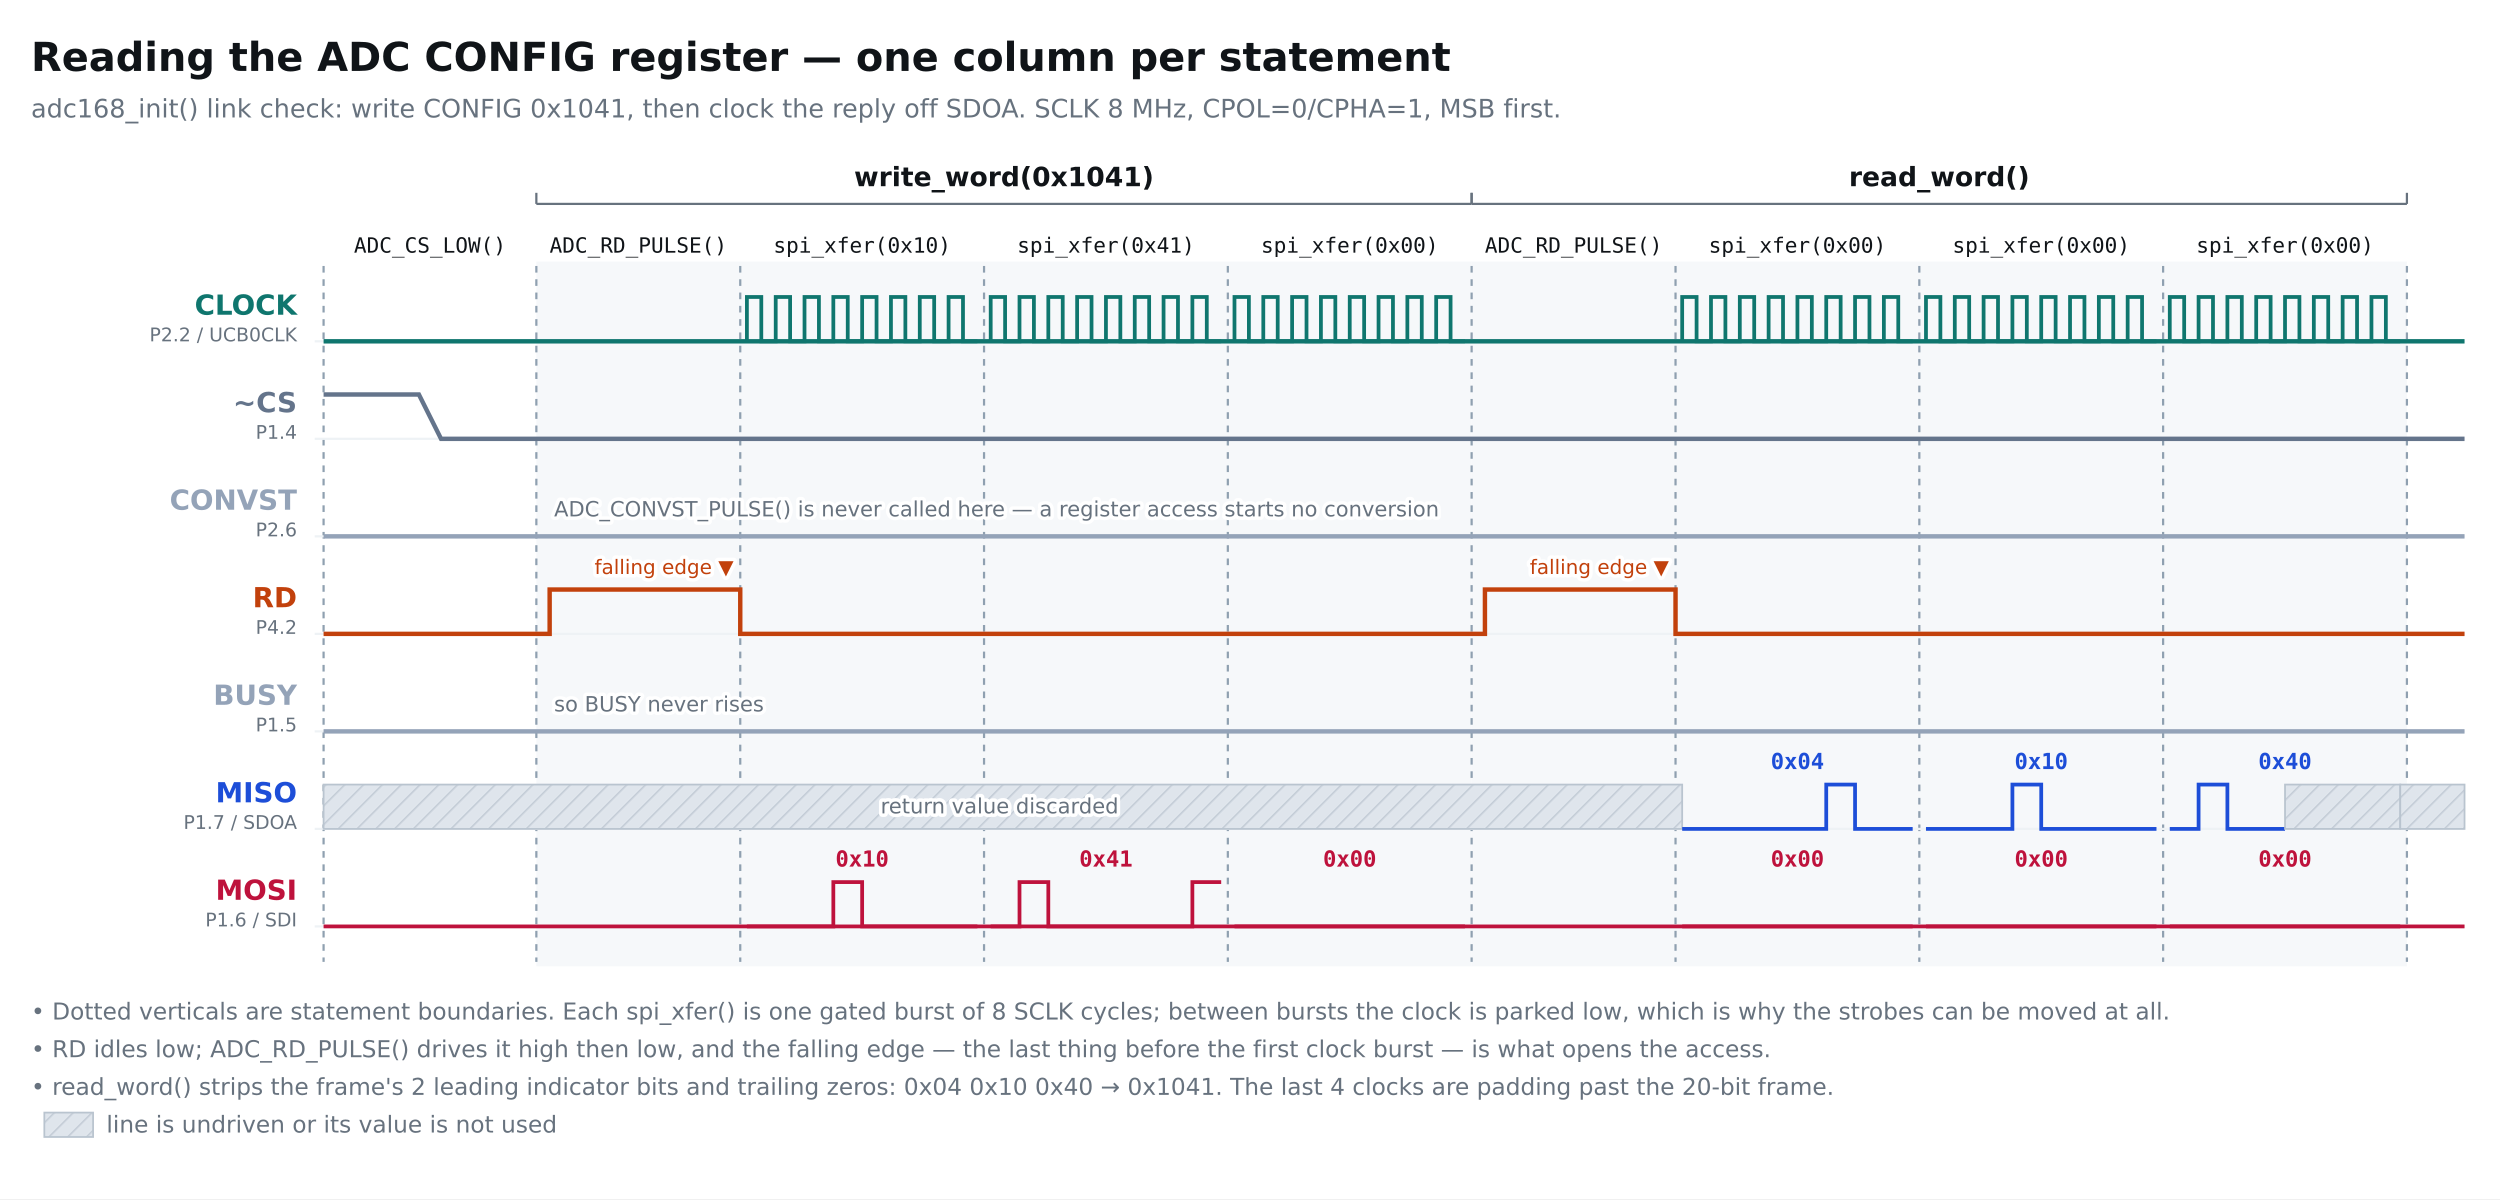
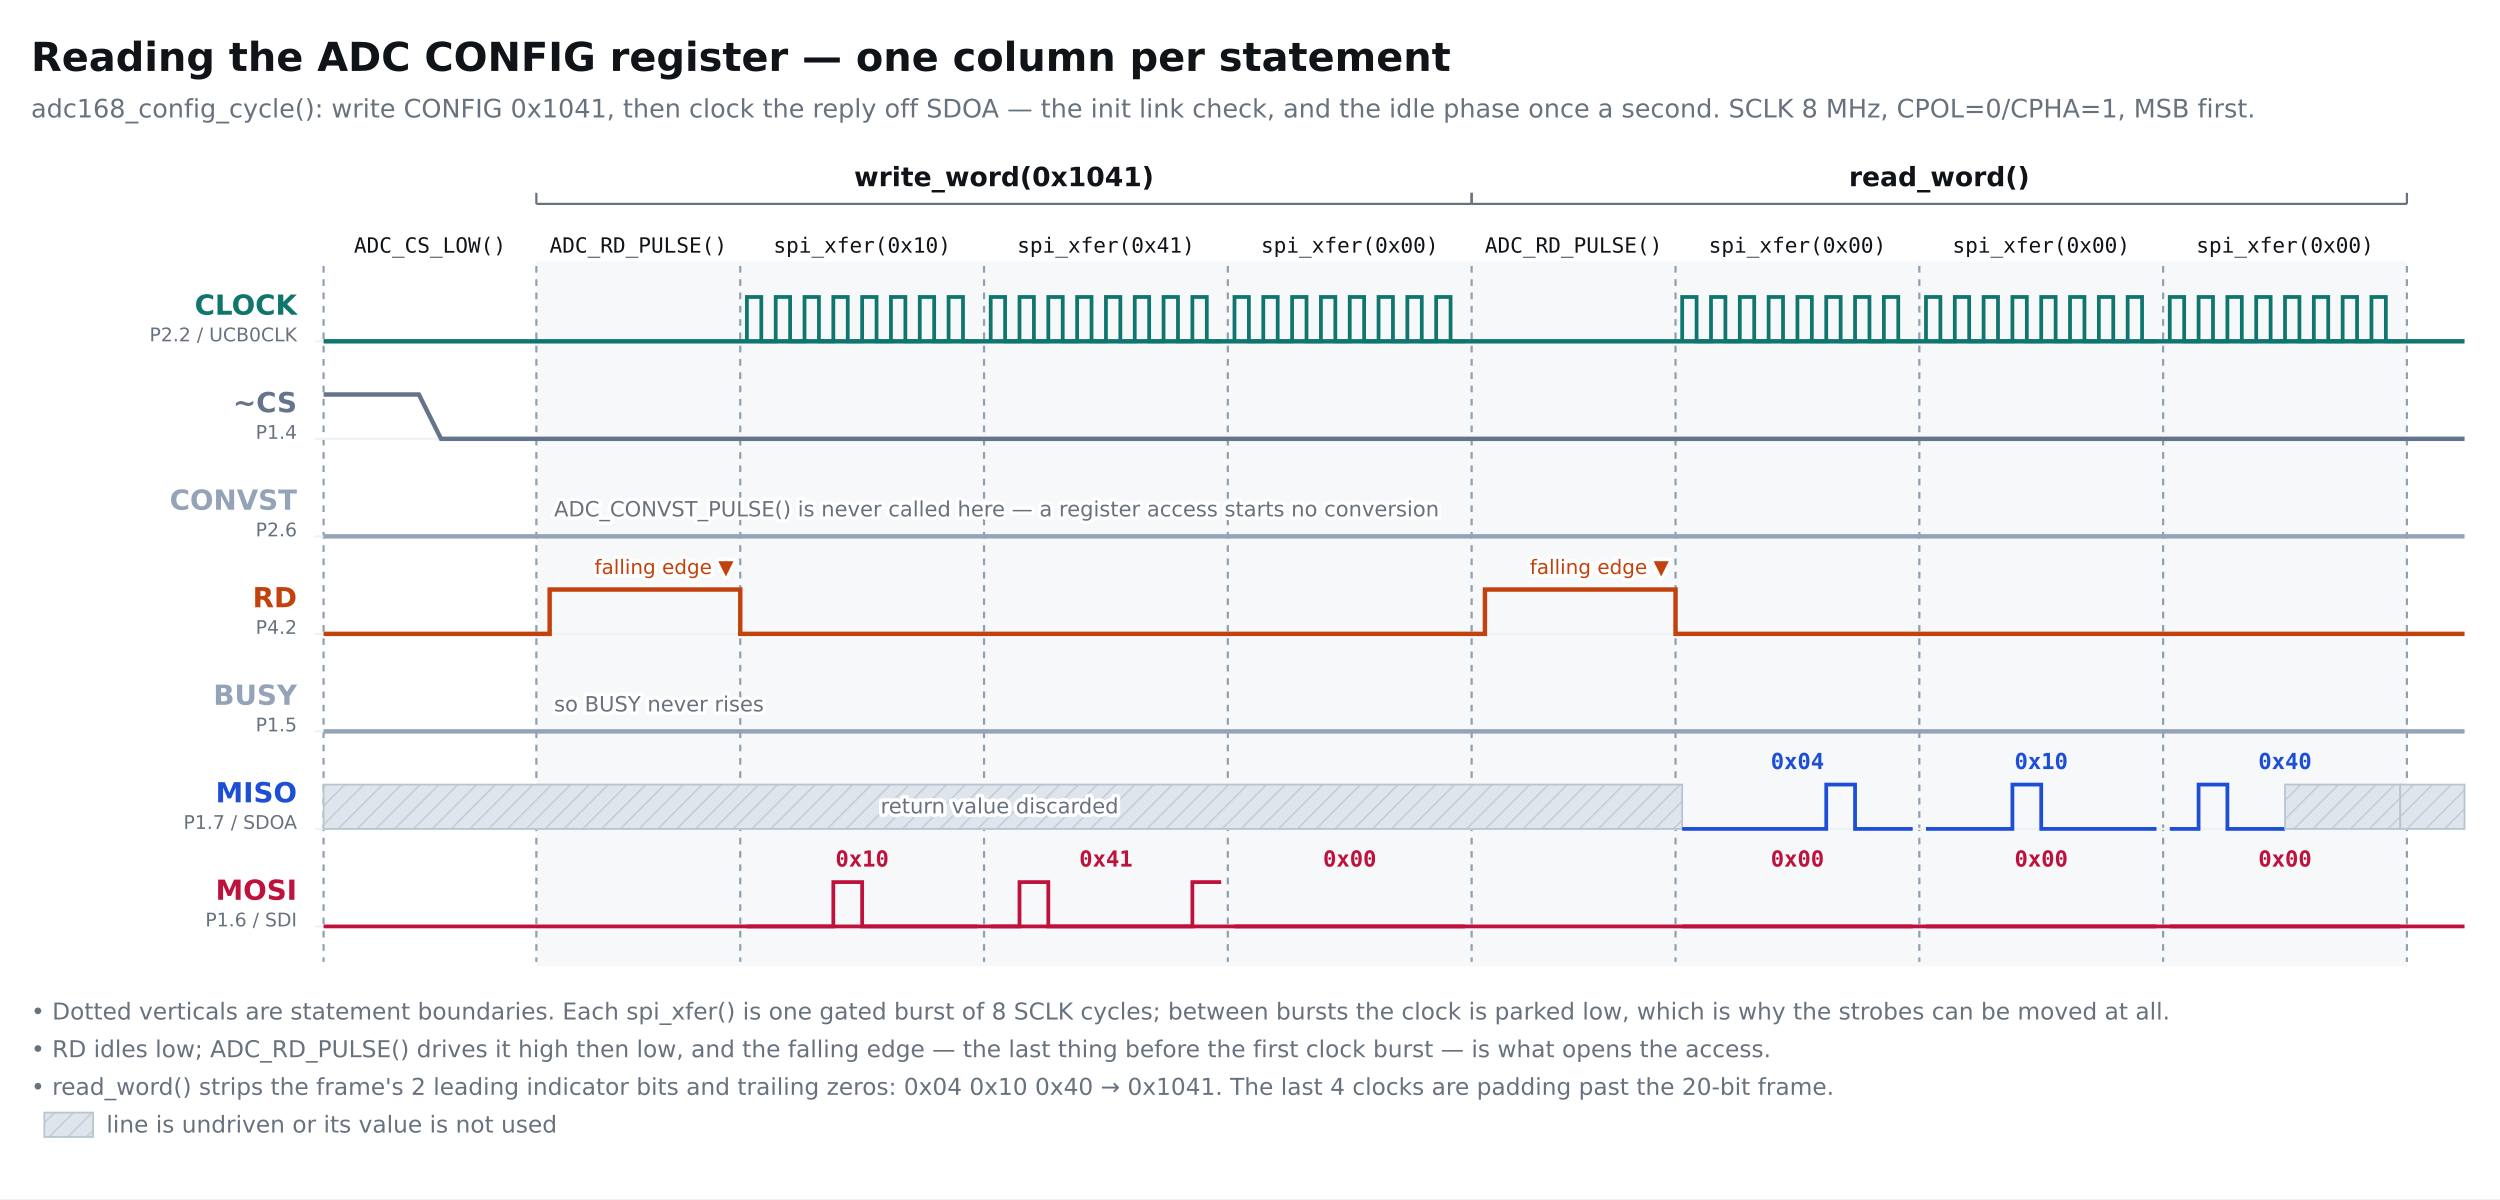
<svg xmlns="http://www.w3.org/2000/svg" width="1128" height="541" viewBox="0 0 1128 541" role="img" aria-label="Bus timing for the ADC168M102 CONFIG readback">
  <defs>
    <pattern id="xc" width="6" height="6" patternUnits="userSpaceOnUse" patternTransform="rotate(45)">
      <rect width="6" height="6" fill="#dfe5ec" />
      <line x1="0" y1="0" x2="0" y2="6" stroke="#c3ccd6" stroke-width="1.4" />
    </pattern>
  </defs>
  <rect width="1128" height="541" fill="#ffffff" />
  <text x="14.0" y="32.0" font-family="'DejaVu Sans','Helvetica Neue',Arial,sans-serif" font-size="18" font-weight="700" fill="#101418" text-anchor="start">Reading the ADC CONFIG register — one column per statement</text>
-   <text x="14.0" y="53.0" font-family="'DejaVu Sans','Helvetica Neue',Arial,sans-serif" font-size="11.5" font-weight="400" fill="#67727e" text-anchor="start">adc168_init() link check: write CONFIG 0x1041, then clock the reply off SDOA.  SCLK 8 MHz, CPOL=0/CPHA=1, MSB first.</text>
+   <text x="14.0" y="53.0" font-family="'DejaVu Sans','Helvetica Neue',Arial,sans-serif" font-size="11.5" font-weight="400" fill="#67727e" text-anchor="start">adc168_config_cycle(): write CONFIG 0x1041, then clock the reply off SDOA — the init link check, and the idle phase once a second.  SCLK 8 MHz, CPOL=0/CPHA=1, MSB first.</text>
  <rect x="242.0" y="118.0" width="422.0" height="318.0" fill="#f6f8fa" />
  <line x1="242.0" y1="92.0" x2="664.0" y2="92.0" stroke="#67727e" stroke-width="1.0" />
  <line x1="242.0" y1="87.0" x2="242.0" y2="92.0" stroke="#67727e" stroke-width="1.0" />
  <line x1="664.0" y1="87.0" x2="664.0" y2="92.0" stroke="#67727e" stroke-width="1.0" />
  <text x="453.0" y="84.0" font-family="'DejaVu Sans','Helvetica Neue',Arial,sans-serif" font-size="12" font-weight="700" fill="#101418" text-anchor="middle">write_word(0x1041)</text>
  <rect x="664.0" y="118.0" width="422.0" height="318.0" fill="#f6f8fa" />
  <line x1="664.0" y1="92.0" x2="1086.0" y2="92.0" stroke="#67727e" stroke-width="1.0" />
  <line x1="664.0" y1="87.0" x2="664.0" y2="92.0" stroke="#67727e" stroke-width="1.0" />
  <line x1="1086.0" y1="87.0" x2="1086.0" y2="92.0" stroke="#67727e" stroke-width="1.0" />
  <text x="875.0" y="84.0" font-family="'DejaVu Sans','Helvetica Neue',Arial,sans-serif" font-size="12" font-weight="700" fill="#101418" text-anchor="middle">read_word()</text>
  <line x1="146.0" y1="120.0" x2="146.0" y2="434.0" stroke="#8fa0b0" stroke-width="1.0" stroke-dasharray="3 3" />
  <text x="194.0" y="114.0" font-family="'DejaVu Sans Mono','SFMono-Regular',Consolas,monospace" font-size="9.5" font-weight="400" fill="#101418" text-anchor="middle">ADC_CS_LOW()</text>
  <line x1="242.0" y1="120.0" x2="242.0" y2="434.0" stroke="#8fa0b0" stroke-width="1.0" stroke-dasharray="3 3" />
  <text x="288.0" y="114.0" font-family="'DejaVu Sans Mono','SFMono-Regular',Consolas,monospace" font-size="9.5" font-weight="400" fill="#101418" text-anchor="middle">ADC_RD_PULSE()</text>
  <line x1="334.0" y1="120.0" x2="334.0" y2="434.0" stroke="#8fa0b0" stroke-width="1.0" stroke-dasharray="3 3" />
  <text x="389.0" y="114.0" font-family="'DejaVu Sans Mono','SFMono-Regular',Consolas,monospace" font-size="9.5" font-weight="400" fill="#101418" text-anchor="middle">spi_xfer(0x10)</text>
  <line x1="444.0" y1="120.0" x2="444.0" y2="434.0" stroke="#8fa0b0" stroke-width="1.0" stroke-dasharray="3 3" />
  <text x="499.0" y="114.0" font-family="'DejaVu Sans Mono','SFMono-Regular',Consolas,monospace" font-size="9.5" font-weight="400" fill="#101418" text-anchor="middle">spi_xfer(0x41)</text>
  <line x1="554.0" y1="120.0" x2="554.0" y2="434.0" stroke="#8fa0b0" stroke-width="1.0" stroke-dasharray="3 3" />
  <text x="609.0" y="114.0" font-family="'DejaVu Sans Mono','SFMono-Regular',Consolas,monospace" font-size="9.5" font-weight="400" fill="#101418" text-anchor="middle">spi_xfer(0x00)</text>
  <line x1="664.0" y1="120.0" x2="664.0" y2="434.0" stroke="#8fa0b0" stroke-width="1.0" stroke-dasharray="3 3" />
  <text x="710.0" y="114.0" font-family="'DejaVu Sans Mono','SFMono-Regular',Consolas,monospace" font-size="9.5" font-weight="400" fill="#101418" text-anchor="middle">ADC_RD_PULSE()</text>
  <line x1="756.0" y1="120.0" x2="756.0" y2="434.0" stroke="#8fa0b0" stroke-width="1.0" stroke-dasharray="3 3" />
  <text x="811.0" y="114.0" font-family="'DejaVu Sans Mono','SFMono-Regular',Consolas,monospace" font-size="9.5" font-weight="400" fill="#101418" text-anchor="middle">spi_xfer(0x00)</text>
  <line x1="866.0" y1="120.0" x2="866.0" y2="434.0" stroke="#8fa0b0" stroke-width="1.0" stroke-dasharray="3 3" />
  <text x="921.0" y="114.0" font-family="'DejaVu Sans Mono','SFMono-Regular',Consolas,monospace" font-size="9.5" font-weight="400" fill="#101418" text-anchor="middle">spi_xfer(0x00)</text>
  <line x1="976.0" y1="120.0" x2="976.0" y2="434.0" stroke="#8fa0b0" stroke-width="1.0" stroke-dasharray="3 3" />
  <text x="1031.0" y="114.0" font-family="'DejaVu Sans Mono','SFMono-Regular',Consolas,monospace" font-size="9.5" font-weight="400" fill="#101418" text-anchor="middle">spi_xfer(0x00)</text>
  <line x1="1086.0" y1="120.0" x2="1086.0" y2="434.0" stroke="#8fa0b0" stroke-width="1.0" stroke-dasharray="3 3" />
  <line x1="142.0" y1="154.0" x2="1112.0" y2="154.0" stroke="#eef2f5" stroke-width="1.0" />
  <text x="134.0" y="142.0" font-family="'DejaVu Sans','Helvetica Neue',Arial,sans-serif" font-size="12.5" font-weight="700" fill="#0f766e" text-anchor="end">CLOCK</text>
  <text x="134.0" y="154.0" font-family="'DejaVu Sans','Helvetica Neue',Arial,sans-serif" font-size="8.5" font-weight="400" fill="#67727e" text-anchor="end">P2.2 / UCB0CLK</text>
  <line x1="142.0" y1="198.0" x2="1112.0" y2="198.0" stroke="#eef2f5" stroke-width="1.0" />
  <text x="134.0" y="186.0" font-family="'DejaVu Sans','Helvetica Neue',Arial,sans-serif" font-size="12.5" font-weight="700" fill="#64748b" text-anchor="end">~CS</text>
  <text x="134.0" y="198.0" font-family="'DejaVu Sans','Helvetica Neue',Arial,sans-serif" font-size="8.5" font-weight="400" fill="#67727e" text-anchor="end">P1.4</text>
  <line x1="142.0" y1="242.0" x2="1112.0" y2="242.0" stroke="#eef2f5" stroke-width="1.0" />
  <text x="134.0" y="230.0" font-family="'DejaVu Sans','Helvetica Neue',Arial,sans-serif" font-size="12.5" font-weight="700" fill="#94a3b8" text-anchor="end">CONVST</text>
  <text x="134.0" y="242.0" font-family="'DejaVu Sans','Helvetica Neue',Arial,sans-serif" font-size="8.5" font-weight="400" fill="#67727e" text-anchor="end">P2.6</text>
  <line x1="142.0" y1="286.0" x2="1112.0" y2="286.0" stroke="#eef2f5" stroke-width="1.0" />
  <text x="134.0" y="274.0" font-family="'DejaVu Sans','Helvetica Neue',Arial,sans-serif" font-size="12.5" font-weight="700" fill="#c2410c" text-anchor="end">RD</text>
  <text x="134.0" y="286.0" font-family="'DejaVu Sans','Helvetica Neue',Arial,sans-serif" font-size="8.5" font-weight="400" fill="#67727e" text-anchor="end">P4.2</text>
  <line x1="142.0" y1="330.0" x2="1112.0" y2="330.0" stroke="#eef2f5" stroke-width="1.0" />
  <text x="134.0" y="318.0" font-family="'DejaVu Sans','Helvetica Neue',Arial,sans-serif" font-size="12.5" font-weight="700" fill="#94a3b8" text-anchor="end">BUSY</text>
  <text x="134.0" y="330.0" font-family="'DejaVu Sans','Helvetica Neue',Arial,sans-serif" font-size="8.5" font-weight="400" fill="#67727e" text-anchor="end">P1.5</text>
  <line x1="142.0" y1="374.0" x2="1112.0" y2="374.0" stroke="#eef2f5" stroke-width="1.0" />
  <text x="134.0" y="362.0" font-family="'DejaVu Sans','Helvetica Neue',Arial,sans-serif" font-size="12.5" font-weight="700" fill="#1d4ed8" text-anchor="end">MISO</text>
  <text x="134.0" y="374.0" font-family="'DejaVu Sans','Helvetica Neue',Arial,sans-serif" font-size="8.5" font-weight="400" fill="#67727e" text-anchor="end">P1.7 / SDOA</text>
  <line x1="142.0" y1="418.0" x2="1112.0" y2="418.0" stroke="#eef2f5" stroke-width="1.0" />
  <text x="134.0" y="406.0" font-family="'DejaVu Sans','Helvetica Neue',Arial,sans-serif" font-size="12.5" font-weight="700" fill="#be123c" text-anchor="end">MOSI</text>
  <text x="134.0" y="418.0" font-family="'DejaVu Sans','Helvetica Neue',Arial,sans-serif" font-size="8.5" font-weight="400" fill="#67727e" text-anchor="end">P1.6 / SDI</text>
  <polyline points="146.0,154.0 1112.0,154.0" fill="none" stroke="#0f766e" stroke-width="2.0" stroke-linejoin="miter" stroke-linecap="butt" />
  <polyline points="337.0,154.0 337.0,134.0 343.5,134.0 343.5,154.0 350.0,154.0 350.0,134.0 356.5,134.0 356.5,154.0 363.0,154.0 363.0,134.0 369.5,134.0 369.5,154.0 376.0,154.0 376.0,134.0 382.5,134.0 382.5,154.0 389.0,154.0 389.0,134.0 395.5,134.0 395.5,154.0 402.0,154.0 402.0,134.0 408.5,134.0 408.5,154.0 415.0,154.0 415.0,134.0 421.5,134.0 421.5,154.0 428.0,154.0 428.0,134.0 434.5,134.0 434.5,154.0 441.0,154.0" fill="none" stroke="#0f766e" stroke-width="1.7" stroke-linejoin="miter" stroke-linecap="butt" />
  <polyline points="447.0,154.0 447.0,134.0 453.5,134.0 453.5,154.0 460.0,154.0 460.0,134.0 466.5,134.0 466.5,154.0 473.0,154.0 473.0,134.0 479.5,134.0 479.5,154.0 486.0,154.0 486.0,134.0 492.5,134.0 492.5,154.0 499.0,154.0 499.0,134.0 505.5,134.0 505.5,154.0 512.0,154.0 512.0,134.0 518.5,134.0 518.5,154.0 525.0,154.0 525.0,134.0 531.5,134.0 531.5,154.0 538.0,154.0 538.0,134.0 544.5,134.0 544.5,154.0 551.0,154.0" fill="none" stroke="#0f766e" stroke-width="1.7" stroke-linejoin="miter" stroke-linecap="butt" />
  <polyline points="557.0,154.0 557.0,134.0 563.5,134.0 563.5,154.0 570.0,154.0 570.0,134.0 576.5,134.0 576.5,154.0 583.0,154.0 583.0,134.0 589.5,134.0 589.5,154.0 596.0,154.0 596.0,134.0 602.5,134.0 602.5,154.0 609.0,154.0 609.0,134.0 615.5,134.0 615.5,154.0 622.0,154.0 622.0,134.0 628.5,134.0 628.5,154.0 635.0,154.0 635.0,134.0 641.5,134.0 641.5,154.0 648.0,154.0 648.0,134.0 654.5,134.0 654.5,154.0 661.0,154.0" fill="none" stroke="#0f766e" stroke-width="1.7" stroke-linejoin="miter" stroke-linecap="butt" />
  <polyline points="759.0,154.0 759.0,134.0 765.5,134.0 765.5,154.0 772.0,154.0 772.0,134.0 778.5,134.0 778.5,154.0 785.0,154.0 785.0,134.0 791.5,134.0 791.5,154.0 798.0,154.0 798.0,134.0 804.5,134.0 804.5,154.0 811.0,154.0 811.0,134.0 817.5,134.0 817.5,154.0 824.0,154.0 824.0,134.0 830.5,134.0 830.5,154.0 837.0,154.0 837.0,134.0 843.5,134.0 843.5,154.0 850.0,154.0 850.0,134.0 856.5,134.0 856.5,154.0 863.0,154.0" fill="none" stroke="#0f766e" stroke-width="1.7" stroke-linejoin="miter" stroke-linecap="butt" />
  <polyline points="869.0,154.0 869.0,134.0 875.5,134.0 875.5,154.0 882.0,154.0 882.0,134.0 888.5,134.0 888.5,154.0 895.0,154.0 895.0,134.0 901.5,134.0 901.5,154.0 908.0,154.0 908.0,134.0 914.5,134.0 914.5,154.0 921.0,154.0 921.0,134.0 927.5,134.0 927.5,154.0 934.0,154.0 934.0,134.0 940.5,134.0 940.5,154.0 947.0,154.0 947.0,134.0 953.5,134.0 953.5,154.0 960.0,154.0 960.0,134.0 966.5,134.0 966.5,154.0 973.0,154.0" fill="none" stroke="#0f766e" stroke-width="1.7" stroke-linejoin="miter" stroke-linecap="butt" />
  <polyline points="979.0,154.0 979.0,134.0 985.5,134.0 985.5,154.0 992.0,154.0 992.0,134.0 998.5,134.0 998.5,154.0 1005.0,154.0 1005.0,134.0 1011.5,134.0 1011.5,154.0 1018.0,154.0 1018.0,134.0 1024.5,134.0 1024.5,154.0 1031.0,154.0 1031.0,134.0 1037.5,134.0 1037.5,154.0 1044.0,154.0 1044.0,134.0 1050.5,134.0 1050.5,154.0 1057.0,154.0 1057.0,134.0 1063.5,134.0 1063.5,154.0 1070.0,154.0 1070.0,134.0 1076.5,134.0 1076.5,154.0 1083.0,154.0" fill="none" stroke="#0f766e" stroke-width="1.7" stroke-linejoin="miter" stroke-linecap="butt" />
  <polyline points="146.0,178.0 189.0,178.0 199.0,198.0 1112.0,198.0" fill="none" stroke="#64748b" stroke-width="2.0" stroke-linejoin="miter" stroke-linecap="butt" />
  <polyline points="146.0,242.0 1112.0,242.0" fill="none" stroke="#94a3b8" stroke-width="2.0" stroke-linejoin="miter" stroke-linecap="butt" />
  <text x="250.0" y="233.0" font-family="'DejaVu Sans','Helvetica Neue',Arial,sans-serif" font-size="9.5" font-weight="400" fill="#67727e" text-anchor="start" stroke="#ffffff" stroke-width="3.2" paint-order="stroke" stroke-linejoin="round">ADC_CONVST_PULSE() is never called here — a register access starts no conversion</text>
  <polyline points="146.0,330.0 1112.0,330.0" fill="none" stroke="#94a3b8" stroke-width="2.0" stroke-linejoin="miter" stroke-linecap="butt" />
  <text x="250.0" y="321.0" font-family="'DejaVu Sans','Helvetica Neue',Arial,sans-serif" font-size="9.5" font-weight="400" fill="#67727e" text-anchor="start" stroke="#ffffff" stroke-width="3.2" paint-order="stroke" stroke-linejoin="round">so BUSY never rises</text>
  <text x="331.0" y="259.0" font-family="'DejaVu Sans','Helvetica Neue',Arial,sans-serif" font-size="9" font-weight="400" fill="#c2410c" text-anchor="end" stroke="#ffffff" stroke-width="3.2" paint-order="stroke" stroke-linejoin="round">falling edge ▼</text>
  <text x="753.0" y="259.0" font-family="'DejaVu Sans','Helvetica Neue',Arial,sans-serif" font-size="9" font-weight="400" fill="#c2410c" text-anchor="end" stroke="#ffffff" stroke-width="3.2" paint-order="stroke" stroke-linejoin="round">falling edge ▼</text>
  <polyline points="146.0,286.0 248.0,286.0 248.0,266.0 334.0,266.0 334.0,286.0 670.0,286.0 670.0,266.0 756.0,266.0 756.0,286.0 1112.0,286.0" fill="none" stroke="#c2410c" stroke-width="2.0" stroke-linejoin="miter" stroke-linecap="butt" />
  <polyline points="146.0,418.0 1112.0,418.0" fill="none" stroke="#be123c" stroke-width="1.7" stroke-linejoin="miter" stroke-linecap="butt" />
  <polyline points="337.0,418.0 350.0,418.0 350.0,418.0 363.0,418.0 363.0,418.0 376.0,418.0 376.0,398.0 389.0,398.0 389.0,418.0 402.0,418.0 402.0,418.0 415.0,418.0 415.0,418.0 428.0,418.0 428.0,418.0 441.0,418.0" fill="none" stroke="#be123c" stroke-width="1.7" stroke-linejoin="miter" stroke-linecap="butt" />
  <text x="389.0" y="391.0" font-family="'DejaVu Sans Mono','SFMono-Regular',Consolas,monospace" font-size="10" font-weight="700" fill="#be123c" text-anchor="middle">0x10</text>
  <polyline points="447.0,418.0 460.0,418.0 460.0,398.0 473.0,398.0 473.0,418.0 486.0,418.0 486.0,418.0 499.0,418.0 499.0,418.0 512.0,418.0 512.0,418.0 525.0,418.0 525.0,418.0 538.0,418.0 538.0,398.0 551.0,398.0" fill="none" stroke="#be123c" stroke-width="1.7" stroke-linejoin="miter" stroke-linecap="butt" />
  <text x="499.0" y="391.0" font-family="'DejaVu Sans Mono','SFMono-Regular',Consolas,monospace" font-size="10" font-weight="700" fill="#be123c" text-anchor="middle">0x41</text>
  <polyline points="557.0,418.0 570.0,418.0 570.0,418.0 583.0,418.0 583.0,418.0 596.0,418.0 596.0,418.0 609.0,418.0 609.0,418.0 622.0,418.0 622.0,418.0 635.0,418.0 635.0,418.0 648.0,418.0 648.0,418.0 661.0,418.0" fill="none" stroke="#be123c" stroke-width="1.7" stroke-linejoin="miter" stroke-linecap="butt" />
  <text x="609.0" y="391.0" font-family="'DejaVu Sans Mono','SFMono-Regular',Consolas,monospace" font-size="10" font-weight="700" fill="#be123c" text-anchor="middle">0x00</text>
  <polyline points="759.0,418.0 772.0,418.0 772.0,418.0 785.0,418.0 785.0,418.0 798.0,418.0 798.0,418.0 811.0,418.0 811.0,418.0 824.0,418.0 824.0,418.0 837.0,418.0 837.0,418.0 850.0,418.0 850.0,418.0 863.0,418.0" fill="none" stroke="#be123c" stroke-width="1.7" stroke-linejoin="miter" stroke-linecap="butt" />
  <text x="811.0" y="391.0" font-family="'DejaVu Sans Mono','SFMono-Regular',Consolas,monospace" font-size="10" font-weight="700" fill="#be123c" text-anchor="middle">0x00</text>
  <polyline points="869.0,418.0 882.0,418.0 882.0,418.0 895.0,418.0 895.0,418.0 908.0,418.0 908.0,418.0 921.0,418.0 921.0,418.0 934.0,418.0 934.0,418.0 947.0,418.0 947.0,418.0 960.0,418.0 960.0,418.0 973.0,418.0" fill="none" stroke="#be123c" stroke-width="1.7" stroke-linejoin="miter" stroke-linecap="butt" />
  <text x="921.0" y="391.0" font-family="'DejaVu Sans Mono','SFMono-Regular',Consolas,monospace" font-size="10" font-weight="700" fill="#be123c" text-anchor="middle">0x00</text>
  <polyline points="979.0,418.0 992.0,418.0 992.0,418.0 1005.0,418.0 1005.0,418.0 1018.0,418.0 1018.0,418.0 1031.0,418.0 1031.0,418.0 1044.0,418.0 1044.0,418.0 1057.0,418.0 1057.0,418.0 1070.0,418.0 1070.0,418.0 1083.0,418.0" fill="none" stroke="#be123c" stroke-width="1.7" stroke-linejoin="miter" stroke-linecap="butt" />
  <text x="1031.0" y="391.0" font-family="'DejaVu Sans Mono','SFMono-Regular',Consolas,monospace" font-size="10" font-weight="700" fill="#be123c" text-anchor="middle">0x00</text>
  <rect x="146.0" y="354.0" width="613.0" height="20.0" fill="url(#xc)" stroke="#b9c4cf" stroke-width="0.8" />
  <polyline points="759.0,374.0 772.0,374.0 772.0,374.0 785.0,374.0 785.0,374.0 798.0,374.0 798.0,374.0 811.0,374.0 811.0,374.0 824.0,374.0 824.0,354.0 837.0,354.0 837.0,374.0 850.0,374.0 850.0,374.0 863.0,374.0" fill="none" stroke="#1d4ed8" stroke-width="1.7" stroke-linejoin="miter" stroke-linecap="butt" />
  <text x="811.0" y="347.0" font-family="'DejaVu Sans Mono','SFMono-Regular',Consolas,monospace" font-size="10" font-weight="700" fill="#1d4ed8" text-anchor="middle">0x04</text>
  <polyline points="869.0,374.0 882.0,374.0 882.0,374.0 895.0,374.0 895.0,374.0 908.0,374.0 908.0,354.0 921.0,354.0 921.0,374.0 934.0,374.0 934.0,374.0 947.0,374.0 947.0,374.0 960.0,374.0 960.0,374.0 973.0,374.0" fill="none" stroke="#1d4ed8" stroke-width="1.7" stroke-linejoin="miter" stroke-linecap="butt" />
  <text x="921.0" y="347.0" font-family="'DejaVu Sans Mono','SFMono-Regular',Consolas,monospace" font-size="10" font-weight="700" fill="#1d4ed8" text-anchor="middle">0x10</text>
  <polyline points="979.0,374.0 992.0,374.0 992.0,354.0 1005.0,354.0 1005.0,374.0 1018.0,374.0 1018.0,374.0 1031.0,374.0" fill="none" stroke="#1d4ed8" stroke-width="1.7" stroke-linejoin="miter" stroke-linecap="butt" />
  <rect x="1031.0" y="354.0" width="52.0" height="20.0" fill="url(#xc)" stroke="#b9c4cf" stroke-width="0.8" />
  <text x="1031.0" y="347.0" font-family="'DejaVu Sans Mono','SFMono-Regular',Consolas,monospace" font-size="10" font-weight="700" fill="#1d4ed8" text-anchor="middle">0x40</text>
  <rect x="1083.0" y="354.0" width="29.0" height="20.0" fill="url(#xc)" stroke="#b9c4cf" stroke-width="0.8" />
  <text x="451.0" y="367.0" font-family="'DejaVu Sans','Helvetica Neue',Arial,sans-serif" font-size="9.5" font-weight="400" fill="#67727e" text-anchor="middle" stroke="#ffffff" stroke-width="3.2" paint-order="stroke" stroke-linejoin="round">return value discarded</text>
  <text x="14.0" y="460.0" font-family="'DejaVu Sans','Helvetica Neue',Arial,sans-serif" font-size="10.5" font-weight="400" fill="#67727e" text-anchor="start">• Dotted verticals are statement boundaries. Each spi_xfer() is one gated burst of 8 SCLK cycles; between bursts the clock is parked low, which is why the strobes can be moved at all.</text>
  <text x="14.0" y="477.0" font-family="'DejaVu Sans','Helvetica Neue',Arial,sans-serif" font-size="10.5" font-weight="400" fill="#67727e" text-anchor="start">• RD idles low; ADC_RD_PULSE() drives it high then low, and the falling edge — the last thing before the first clock burst — is what opens the access.</text>
  <text x="14.0" y="494.0" font-family="'DejaVu Sans','Helvetica Neue',Arial,sans-serif" font-size="10.5" font-weight="400" fill="#67727e" text-anchor="start">• read_word() strips the frame's 2 leading indicator bits and trailing zeros: 0x04 0x10 0x40 → 0x1041. The last 4 clocks are padding past the 20-bit frame.</text>
  <rect x="20.0" y="502.0" width="22" height="11" fill="url(#xc)" stroke="#b9c4cf" stroke-width="0.8" />
  <text x="48.0" y="511.0" font-family="'DejaVu Sans','Helvetica Neue',Arial,sans-serif" font-size="10.5" font-weight="400" fill="#67727e" text-anchor="start">line is undriven or its value is not used</text>
</svg>
